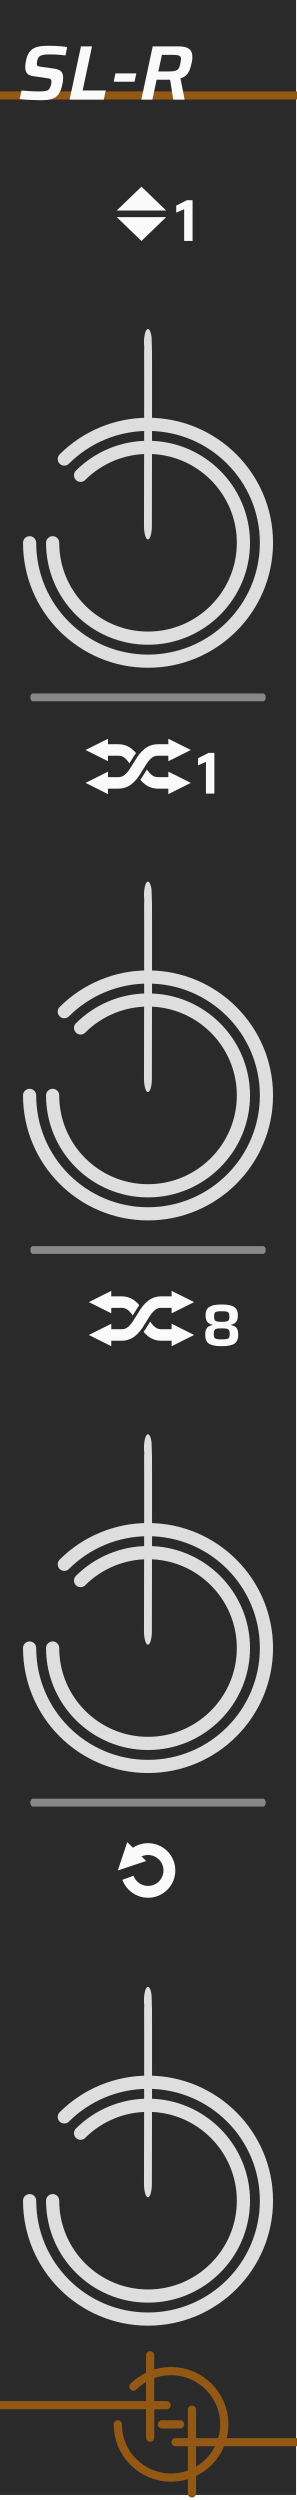
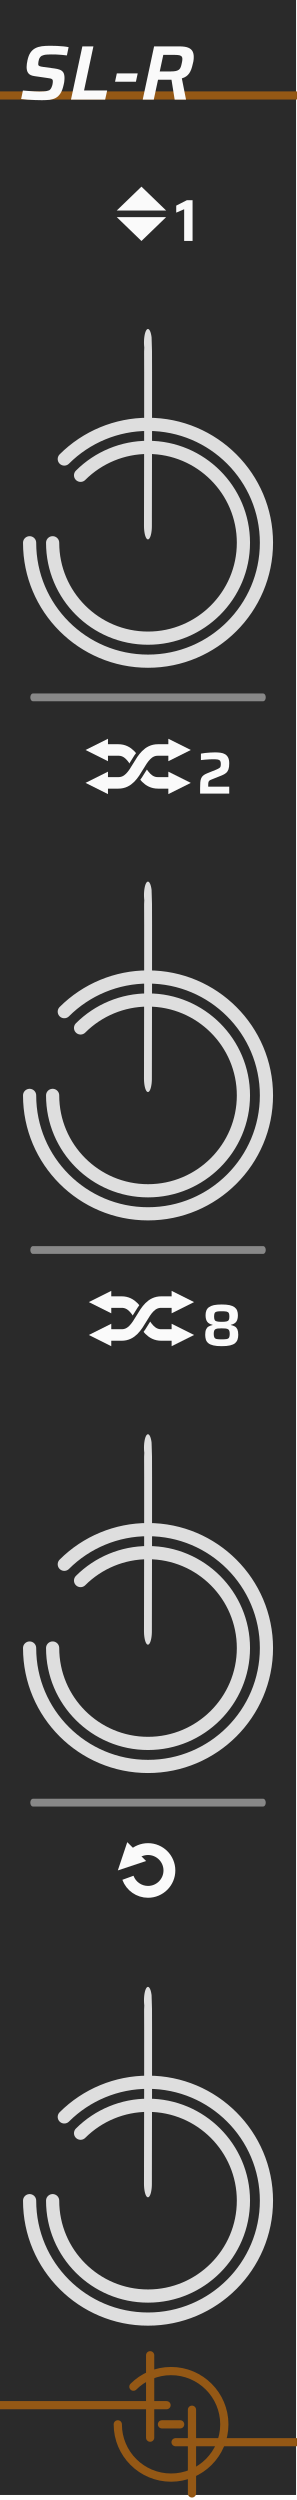
<svg xmlns="http://www.w3.org/2000/svg" width="100%" height="100%" viewBox="0 0 45 380" version="1.1" xml:space="preserve" style="fill-rule:evenodd;clip-rule:evenodd;stroke-linecap:round;stroke-linejoin:round;stroke-miterlimit:1.5;">
  <g id="background" transform="matrix(0.3,0,0,1,0,-0.764591)">
    <rect x="0" y="0" width="150" height="380" style="fill:rgb(42,42,42);" />
  </g>
  <g id="not-things-lines" transform="matrix(0.00411803,0,0,0.00411803,-22.2673,355.894)">
    <g transform="matrix(0.978109,0,0,0.959074,7233.25,-101.159)">
      <path d="M4760,3985L9305.27,3985" style="fill:none;stroke:rgb(148,88,21);stroke-width:313.37px;" />
    </g>
    <g transform="matrix(0.970692,0,0,0.959074,7272.62,-101.159)">
      <path d="M4410,2560L-1921.67,2560" style="fill:none;stroke:rgb(148,88,21);stroke-width:314.58px;" />
    </g>
    <g transform="matrix(0.96045,0,0,0.96045,7473.62,-1632.04)">
      <path d="M5226.34,4325L5226.34,7541.25" style="fill:none;stroke:rgb(148,88,21);stroke-width:316.04px;" />
    </g>
    <g transform="matrix(0.959074,0,0,0.960269,7146.63,-1632.54)">
      <path d="M3964.79,5400L3964.79,2232.68" style="fill:none;stroke:rgb(148,88,21);stroke-width:316.3px;" />
    </g>
    <g transform="matrix(0.959074,0,0,0.959074,7323.91,-101.095)">
      <path d="M4235,3297L4935,3297" style="fill:none;stroke:rgb(148,88,21);stroke-width:316.5px;" />
    </g>
    <g transform="matrix(0.950864,0,0,0.950864,7164.38,-150.825)">
      <path d="M3330.5,1915.9C3704.78,1541.63 4221.7,1310 4792.3,1310C5933.49,1310 6860,2236.51 6860,3377.7C6860,4518.9 5933.49,5445.4 4792.3,5445.4C3651.1,5445.4 2724.6,4518.9 2724.6,3377.7" style="fill:none;stroke:rgb(148,88,21);stroke-width:319.23px;" />
    </g>
  </g>
  <g transform="matrix(0.661619,0,0,1,-26.1432,12.5429)">
    <path d="M47.071,261.457L99.972,261.457" style="fill:none;stroke:rgb(136,136,136);stroke-width:1.18px;" />
  </g>
  <g transform="matrix(0.661619,0,0,1,-26.1432,-71.4571)">
    <path d="M47.071,261.457L99.972,261.457" style="fill:none;stroke:rgb(136,136,136);stroke-width:1.18px;" />
  </g>
  <g transform="matrix(0.661619,0,0,1,-26.1432,-155.457)">
    <path d="M47.071,261.457L99.972,261.457" style="fill:none;stroke:rgb(136,136,136);stroke-width:1.18px;" />
  </g>
  <g id="controls-background" transform="matrix(1,0,0,1,-4,50.0003)">
    <g id="input">
      <g id="controls-background1">
        <g id="in-6" transform="matrix(1.26087,0,0,1.26087,-6.91304,-17.4785)">
          <path d="M15,239.5C15,245.851 20.149,251 26.5,251C32.847,251 38,245.847 38,239.5C38,233.153 32.847,228 26.5,228C23.45,228 20.525,229.212 18.368,231.368C20.525,229.212 23.45,228 26.5,228C32.847,228 38,233.153 38,239.5C38,245.847 32.847,251 26.5,251C20.149,251 15,245.851 15,239.5Z" style="fill:none;stroke:rgb(222,222,222);stroke-width:1.59px;stroke-linecap:butt;stroke-miterlimit:2;" />
        </g>
        <g id="in-61" transform="matrix(1.56522,0,0,1.56522,-14.9783,-90.3698)">
          <path d="M15,239.5C15,245.851 20.149,251 26.5,251C32.847,251 38,245.847 38,239.5C38,233.153 32.847,228 26.5,228C23.45,228 20.525,229.212 18.368,231.368C20.525,229.212 23.45,228 26.5,228C32.847,228 38,233.153 38,239.5C38,245.847 32.847,251 26.5,251C20.149,251 15,245.851 15,239.5Z" style="fill:none;stroke:rgb(222,222,222);stroke-width:1.28px;stroke-linecap:butt;stroke-miterlimit:2;" />
        </g>
        <g id="in-62" transform="matrix(1.26087,0,0,1.26087,-6.91304,-101.479)">
          <path d="M15,239.5C15,245.851 20.149,251 26.5,251C32.847,251 38,245.847 38,239.5C38,233.153 32.847,228 26.5,228C23.45,228 20.525,229.212 18.368,231.368C20.525,229.212 23.45,228 26.5,228C32.847,228 38,233.153 38,239.5C38,245.847 32.847,251 26.5,251C20.149,251 15,245.851 15,239.5Z" style="fill:none;stroke:rgb(222,222,222);stroke-width:1.59px;stroke-linecap:butt;stroke-miterlimit:2;" />
        </g>
        <g id="in-63" transform="matrix(1.56522,0,0,1.56522,-14.9783,-174.37)">
          <path d="M15,239.5C15,245.851 20.149,251 26.5,251C32.847,251 38,245.847 38,239.5C38,233.153 32.847,228 26.5,228C23.45,228 20.525,229.212 18.368,231.368C20.525,229.212 23.45,228 26.5,228C32.847,228 38,233.153 38,239.5C38,245.847 32.847,251 26.5,251C20.149,251 15,245.851 15,239.5Z" style="fill:none;stroke:rgb(222,222,222);stroke-width:1.28px;stroke-linecap:butt;stroke-miterlimit:2;" />
        </g>
        <g id="in-64" transform="matrix(1.26087,0,0,1.26087,-6.91304,-185.479)">
          <path d="M15,239.5C15,245.851 20.149,251 26.5,251C32.847,251 38,245.847 38,239.5C38,233.153 32.847,228 26.5,228C23.45,228 20.525,229.212 18.368,231.368C20.525,229.212 23.45,228 26.5,228C32.847,228 38,233.153 38,239.5C38,245.847 32.847,251 26.5,251C20.149,251 15,245.851 15,239.5Z" style="fill:none;stroke:rgb(222,222,222);stroke-width:1.59px;stroke-linecap:butt;stroke-miterlimit:2;" />
        </g>
        <g id="in-65" transform="matrix(1.56522,0,0,1.56522,-14.9783,-258.37)">
          <path d="M15,239.5C15,245.851 20.149,251 26.5,251C32.847,251 38,245.847 38,239.5C38,233.153 32.847,228 26.5,228C23.45,228 20.525,229.212 18.368,231.368C20.525,229.212 23.45,228 26.5,228C32.847,228 38,233.153 38,239.5C38,245.847 32.847,251 26.5,251C20.149,251 15,245.851 15,239.5Z" style="fill:none;stroke:rgb(222,222,222);stroke-width:1.28px;stroke-linecap:butt;stroke-miterlimit:2;" />
        </g>
        <g id="in-66" transform="matrix(1.26087,0,0,1.26087,-6.91304,-269.479)">
          <path d="M15,239.5C15,245.851 20.149,251 26.5,251C32.847,251 38,245.847 38,239.5C38,233.153 32.847,228 26.5,228C23.45,228 20.525,229.212 18.368,231.368C20.525,229.212 23.45,228 26.5,228C32.847,228 38,233.153 38,239.5C38,245.847 32.847,251 26.5,251C20.149,251 15,245.851 15,239.5Z" style="fill:none;stroke:rgb(222,222,222);stroke-width:1.59px;stroke-linecap:butt;stroke-miterlimit:2;" />
        </g>
        <g id="in-67" transform="matrix(1.56522,0,0,1.56522,-14.9783,-342.37)">
          <path d="M15,239.5C15,245.851 20.149,251 26.5,251C32.847,251 38,245.847 38,239.5C38,233.153 32.847,228 26.5,228C23.45,228 20.525,229.212 18.368,231.368C20.525,229.212 23.45,228 26.5,228C32.847,228 38,233.153 38,239.5C38,245.847 32.847,251 26.5,251C20.149,251 15,245.851 15,239.5Z" style="fill:none;stroke:rgb(222,222,222);stroke-width:1.28px;stroke-linecap:butt;stroke-miterlimit:2;" />
        </g>
        <g transform="matrix(2.78968,0,0,9.5072,-182.74,-734.699)">
          <path d="M75,104C75.023,104.056 75,106.934 75,106.934" style="fill:none;stroke:rgb(222,222,222);stroke-width:0.43px;" />
        </g>
        <g transform="matrix(2.78968,0,0,9.5072,-182.74,-818.699)">
          <path d="M75,104C75.023,104.056 75,106.934 75,106.934" style="fill:none;stroke:rgb(222,222,222);stroke-width:0.43px;" />
        </g>
        <g transform="matrix(2.78968,0,0,9.5072,-182.74,-902.699)">
          <path d="M75,104C75.023,104.056 75,106.934 75,106.934" style="fill:none;stroke:rgb(222,222,222);stroke-width:0.43px;" />
        </g>
        <g transform="matrix(2.78968,0,0,9.5072,-182.74,-986.699)">
          <path d="M75,104C75.023,104.056 75,106.934 75,106.934" style="fill:none;stroke:rgb(222,222,222);stroke-width:0.43px;" />
        </g>
      </g>
    </g>
  </g>
  <g id="icons" transform="matrix(1,0,0,1,0,-64.371)">
    <g id="reset" transform="matrix(-0.562992,0,0,0.562992,34.5365,254.514)">
      <g transform="matrix(-1.77622,0,0,1.77622,61.3445,-337.736)">
        <path d="M19.343,280.008L17.911,284.304L22.207,282.872L19.343,280.008Z" style="fill:rgb(250,250,250);" />
        <path d="M20.202,282.013C20.811,281.403 21.638,281.061 22.5,281.061C24.294,281.061 25.75,282.517 25.75,284.311C25.75,286.105 24.294,287.561 22.5,287.561C21.134,287.561 19.913,286.706 19.446,285.423C19.913,286.706 21.134,287.561 22.5,287.561C24.294,287.561 25.75,286.105 25.75,284.311C25.75,282.517 24.294,281.061 22.5,281.061C21.638,281.061 20.811,281.403 20.202,282.013Z" style="fill:none;stroke:rgb(250,250,250);stroke-width:1.8px;stroke-linejoin:miter;stroke-miterlimit:1.75;" />
      </g>
    </g>
    <g id="shuffle-8" transform="matrix(1,0,0,1,1.15262,216.344)">
      <g transform="matrix(1,0,0,1,33.5731,52.5729)">
        <g transform="matrix(9,0,0,9,-4.092,0)">
          <path d="M0.341,0.008C0.283,0.008 0.236,0.004 0.199,-0.005C0.162,-0.014 0.134,-0.026 0.114,-0.043C0.094,-0.06 0.08,-0.08 0.073,-0.104C0.066,-0.127 0.062,-0.154 0.062,-0.184C0.062,-0.223 0.067,-0.253 0.077,-0.275C0.086,-0.296 0.1,-0.313 0.119,-0.324C0.138,-0.335 0.16,-0.343 0.187,-0.349L0.187,-0.353C0.146,-0.362 0.116,-0.378 0.097,-0.403C0.078,-0.428 0.068,-0.465 0.068,-0.515C0.068,-0.544 0.072,-0.57 0.081,-0.593C0.09,-0.616 0.104,-0.635 0.125,-0.65C0.145,-0.665 0.173,-0.677 0.208,-0.685C0.243,-0.692 0.288,-0.696 0.341,-0.696C0.394,-0.696 0.438,-0.692 0.473,-0.685C0.508,-0.677 0.536,-0.665 0.557,-0.65C0.577,-0.635 0.592,-0.616 0.601,-0.593C0.61,-0.57 0.614,-0.544 0.614,-0.515C0.614,-0.465 0.604,-0.428 0.585,-0.403C0.566,-0.378 0.536,-0.362 0.495,-0.353L0.495,-0.349C0.522,-0.343 0.545,-0.335 0.564,-0.324C0.582,-0.313 0.596,-0.296 0.606,-0.275C0.615,-0.253 0.62,-0.223 0.62,-0.184C0.62,-0.154 0.616,-0.127 0.608,-0.104C0.6,-0.08 0.586,-0.06 0.567,-0.043C0.547,-0.026 0.519,-0.014 0.482,-0.005C0.445,0.004 0.398,0.008 0.341,0.008ZM0.341,-0.107C0.376,-0.107 0.404,-0.109 0.424,-0.112C0.443,-0.115 0.457,-0.124 0.465,-0.137C0.472,-0.15 0.476,-0.17 0.476,-0.197C0.476,-0.218 0.474,-0.235 0.47,-0.248C0.466,-0.261 0.459,-0.27 0.45,-0.277C0.44,-0.283 0.426,-0.287 0.409,-0.29C0.391,-0.292 0.368,-0.293 0.341,-0.293C0.313,-0.293 0.29,-0.292 0.273,-0.29C0.256,-0.287 0.242,-0.283 0.232,-0.277C0.222,-0.27 0.215,-0.261 0.212,-0.248C0.208,-0.235 0.206,-0.218 0.206,-0.197C0.206,-0.17 0.21,-0.15 0.218,-0.137C0.225,-0.124 0.239,-0.115 0.259,-0.112C0.278,-0.109 0.306,-0.107 0.341,-0.107ZM0.341,-0.403C0.377,-0.403 0.404,-0.405 0.423,-0.41C0.441,-0.414 0.453,-0.422 0.46,-0.435C0.467,-0.448 0.47,-0.467 0.47,-0.492C0.47,-0.518 0.467,-0.537 0.461,-0.55C0.454,-0.563 0.442,-0.571 0.424,-0.576C0.405,-0.58 0.378,-0.582 0.341,-0.582C0.304,-0.582 0.277,-0.58 0.258,-0.576C0.239,-0.571 0.227,-0.563 0.221,-0.55C0.215,-0.537 0.212,-0.518 0.212,-0.492C0.212,-0.467 0.215,-0.448 0.222,-0.435C0.228,-0.422 0.24,-0.414 0.259,-0.41C0.278,-0.405 0.305,-0.403 0.341,-0.403Z" style="fill:rgb(250,250,250);fill-rule:nonzero;" />
        </g>
      </g>
      <g transform="matrix(0.815217,2.72806e-17,3.38919e-17,0.736034,6.90947,9.7871)">
        <g transform="matrix(1.22667,-4.54656e-17,-5.6484e-17,1.35863,-9.8895,-219.773)">
          <path d="M16.912,196.212L13.5,197.918L16.913,199.624L16.912,196.212Z" style="fill:rgb(250,250,250);" />
          <path d="M26.087,201.212L29.5,202.918L26.087,204.624L26.087,201.212Z" style="fill:rgb(250,250,250);" />
          <path d="M16.23,197.918L18.5,197.918C21.502,197.918 21.498,202.918 24.5,202.918L26.77,202.918" style="fill:none;stroke:rgb(250,250,250);stroke-width:1.75px;" />
        </g>
      </g>
      <g transform="matrix(0.815217,2.72806e-17,-3.38919e-17,-0.736034,6.90947,87.1028)">
        <g transform="matrix(1.22667,4.54656e-17,-5.6484e-17,-1.35863,-9.8895,324.816)">
          <path d="M18.863,200.237L13.5,202.918L18.862,205.599L18.863,200.237Z" style="fill:rgb(42,42,42);" />
          <path d="M24.137,195.237L29.5,197.918L24.137,200.599L24.137,195.237Z" style="fill:rgb(42,42,42);" />
          <path d="M17.79,202.918L18.5,202.918C21.502,202.918 21.498,197.918 24.5,197.918L25.21,197.918" style="fill:none;stroke:rgb(42,42,42);stroke-width:2.75px;" />
        </g>
      </g>
      <g transform="matrix(0.815217,2.72806e-17,-3.38919e-17,-0.736034,6.90947,87.1028)">
        <g transform="matrix(1.22667,4.54656e-17,-5.6484e-17,-1.35863,-9.8895,324.816)">
          <path d="M16.913,201.212L13.5,202.918L16.912,204.624L16.913,201.212Z" style="fill:rgb(250,250,250);" />
          <path d="M26.087,196.212L29.5,197.918L26.087,199.624L26.087,196.212Z" style="fill:rgb(250,250,250);" />
          <path d="M16.23,202.918L18.5,202.918C21.502,202.918 21.498,197.918 24.5,197.918L26.77,197.918" style="fill:none;stroke:rgb(250,250,250);stroke-width:1.75px;" />
        </g>
      </g>
    </g>
    <g id="shuffle-1" transform="matrix(1,0,0,1,1.08509,132.424)">
      <g transform="matrix(1,0,0,1,32.891,52.5729)">
        <g transform="matrix(9,0,0,9,-4.092,0)">
-           <path d="M0.158,-0L0.158,-0.536L0.024,-0.478L0.024,-0.597L0.203,-0.688L0.3,-0.688L0.3,-0L0.158,-0Z" style="fill:rgb(250,250,250);fill-rule:nonzero;" />
+           <path d="M0.059,-0L0.059,-0.09C0.059,-0.129 0.06,-0.162 0.062,-0.189C0.064,-0.216 0.069,-0.238 0.077,-0.257C0.084,-0.276 0.096,-0.292 0.112,-0.305C0.127,-0.318 0.149,-0.331 0.177,-0.342L0.335,-0.406C0.356,-0.415 0.372,-0.424 0.383,-0.431C0.394,-0.438 0.401,-0.446 0.404,-0.457C0.407,-0.468 0.409,-0.482 0.409,-0.5C0.409,-0.524 0.405,-0.542 0.397,-0.554C0.388,-0.565 0.374,-0.573 0.354,-0.576C0.333,-0.579 0.304,-0.58 0.267,-0.58C0.252,-0.58 0.234,-0.579 0.212,-0.578C0.19,-0.577 0.167,-0.575 0.143,-0.573C0.119,-0.571 0.096,-0.569 0.073,-0.566L0.073,-0.675C0.094,-0.679 0.118,-0.683 0.145,-0.686C0.172,-0.689 0.201,-0.691 0.23,-0.693C0.259,-0.695 0.285,-0.696 0.31,-0.696C0.343,-0.696 0.375,-0.694 0.404,-0.69C0.433,-0.686 0.458,-0.678 0.48,-0.665C0.502,-0.652 0.519,-0.634 0.532,-0.609C0.545,-0.584 0.551,-0.551 0.551,-0.509C0.551,-0.468 0.547,-0.434 0.538,-0.409C0.529,-0.384 0.515,-0.363 0.497,-0.348C0.479,-0.333 0.457,-0.32 0.43,-0.309L0.25,-0.237C0.234,-0.231 0.222,-0.225 0.215,-0.218C0.207,-0.211 0.202,-0.202 0.2,-0.191C0.197,-0.18 0.196,-0.165 0.196,-0.146L0.196,-0.117L0.551,-0.117L0.551,-0L0.059,-0Z" style="fill:rgb(250,250,250);fill-rule:nonzero;" />
        </g>
      </g>
      <g transform="matrix(0.815217,2.72806e-17,3.38919e-17,0.736034,6.477,9.7871)">
        <g transform="matrix(1.22667,-4.54656e-17,-5.6484e-17,1.35863,-9.27616,-105.756)">
          <path d="M16.412,112.292L13,113.998L16.413,115.704L16.412,112.292Z" style="fill:rgb(250,250,250);" />
          <path d="M25.588,117.292L29,118.998L25.587,120.704L25.588,117.292Z" style="fill:rgb(250,250,250);" />
          <path d="M15.73,113.998L18,113.998C21.002,113.998 20.998,118.998 24,118.998L26.27,118.998" style="fill:none;stroke:rgb(250,250,250);stroke-width:1.75px;" />
        </g>
      </g>
      <g transform="matrix(0.815217,2.72806e-17,-3.38919e-17,-0.736034,6.477,87.1028)">
        <g transform="matrix(1.22667,4.54656e-17,-5.6484e-17,-1.35863,-9.27616,210.8)">
          <path d="M18.363,116.317L13,118.998L18.362,121.679L18.363,116.317Z" style="fill:rgb(42,42,42);" />
          <path d="M23.637,111.317L29,113.998L23.638,116.679L23.637,111.317Z" style="fill:rgb(42,42,42);" />
          <path d="M17.29,118.998L18,118.998C21.002,118.998 20.998,113.998 24,113.998L24.71,113.998" style="fill:none;stroke:rgb(42,42,42);stroke-width:2.75px;" />
        </g>
      </g>
      <g transform="matrix(0.815217,2.72806e-17,-3.38919e-17,-0.736034,6.477,87.1028)">
        <g transform="matrix(1.22667,4.54656e-17,-5.6484e-17,-1.35863,-9.27616,210.8)">
          <path d="M16.413,117.292L13,118.998L16.412,120.704L16.413,117.292Z" style="fill:rgb(250,250,250);" />
          <path d="M25.587,112.292L29,113.998L25.588,115.704L25.587,112.292Z" style="fill:rgb(250,250,250);" />
          <path d="M15.73,118.998L18,118.998C21.002,118.998 20.998,113.998 24,113.998L26.27,113.998" style="fill:none;stroke:rgb(250,250,250);stroke-width:1.75px;" />
        </g>
      </g>
    </g>
    <g id="move-1" transform="matrix(1,0,0,1,-3.13583,48.4241)">
      <g transform="matrix(1,0,0,1,33.7984,52.5729)">
        <g transform="matrix(9,0,0,9,-4.092,0)">
          <path d="M0.158,-0L0.158,-0.536L0.024,-0.478L0.024,-0.597L0.203,-0.688L0.3,-0.688L0.3,-0L0.158,-0Z" style="fill:rgb(250,250,250);fill-rule:nonzero;" />
        </g>
      </g>
      <g transform="matrix(0.576923,7.59107e-18,-7.53629e-18,-0.322326,-6.11079,139.575)">
        <path d="M46.794,281.157L59.794,281.157L53.294,269.907L46.794,281.157Z" style="fill:rgb(250,250,250);" />
      </g>
      <g transform="matrix(0.576923,-1.70799e-17,-1.13044e-17,0.322326,-6.11079,-42.6811)">
        <path d="M46.794,281.157L59.794,281.157L53.294,269.907L46.794,281.157Z" style="fill:rgb(250,250,250);" />
      </g>
    </g>
  </g>
  <g transform="matrix(0.00402788,0,0,0.0039495,7.51945,-1.22874)">
    <path d="M-1866.85,3985L9305.27,3985" style="fill:none;stroke:rgb(148,88,21);stroke-width:313.37px;" />
  </g>
-   <g transform="matrix(1,0,0,1,-45.2983,4.90775)">
+   <g transform="matrix(1,0,0,1,-45.0861,4.90775)">
    <g transform="matrix(11.75,0,0,11.75,47.9341,10.2272)">
      <path d="M0.3,0.008C0.271,0.008 0.241,0.007 0.209,0.006C0.176,0.005 0.145,0.003 0.114,0.001C0.083,-0.002 0.056,-0.004 0.031,-0.007L0.054,-0.117C0.078,-0.115 0.103,-0.113 0.129,-0.111C0.155,-0.109 0.18,-0.107 0.205,-0.106C0.229,-0.105 0.25,-0.104 0.267,-0.104C0.289,-0.104 0.308,-0.105 0.324,-0.106C0.339,-0.107 0.353,-0.108 0.364,-0.111C0.375,-0.113 0.385,-0.116 0.394,-0.12C0.401,-0.124 0.407,-0.13 0.412,-0.137C0.417,-0.143 0.421,-0.151 0.425,-0.16C0.429,-0.169 0.432,-0.178 0.435,-0.188C0.437,-0.197 0.439,-0.207 0.44,-0.216C0.44,-0.225 0.441,-0.232 0.441,-0.238C0.441,-0.248 0.439,-0.256 0.434,-0.261C0.429,-0.266 0.421,-0.27 0.409,-0.273C0.397,-0.276 0.38,-0.278 0.358,-0.281L0.206,-0.303C0.166,-0.308 0.139,-0.321 0.124,-0.341C0.109,-0.36 0.102,-0.387 0.102,-0.421C0.102,-0.433 0.103,-0.447 0.105,-0.462C0.107,-0.476 0.11,-0.492 0.113,-0.508C0.122,-0.549 0.135,-0.583 0.152,-0.608C0.169,-0.632 0.189,-0.651 0.214,-0.664C0.238,-0.677 0.266,-0.685 0.299,-0.69C0.331,-0.694 0.367,-0.696 0.406,-0.696C0.435,-0.696 0.464,-0.695 0.494,-0.694C0.524,-0.693 0.552,-0.691 0.579,-0.688C0.606,-0.685 0.628,-0.682 0.645,-0.678L0.623,-0.571C0.604,-0.574 0.583,-0.576 0.56,-0.578C0.536,-0.58 0.512,-0.582 0.487,-0.583C0.462,-0.584 0.439,-0.584 0.417,-0.584C0.396,-0.584 0.379,-0.583 0.364,-0.582C0.349,-0.581 0.336,-0.579 0.325,-0.576C0.314,-0.573 0.305,-0.57 0.297,-0.566C0.289,-0.561 0.282,-0.555 0.276,-0.547C0.27,-0.539 0.265,-0.53 0.262,-0.52C0.259,-0.51 0.256,-0.5 0.255,-0.49C0.253,-0.48 0.252,-0.47 0.252,-0.46C0.252,-0.447 0.257,-0.438 0.267,-0.434C0.276,-0.429 0.293,-0.425 0.318,-0.422L0.465,-0.402C0.488,-0.399 0.51,-0.394 0.529,-0.387C0.548,-0.38 0.564,-0.369 0.575,-0.353C0.586,-0.337 0.592,-0.313 0.592,-0.28C0.592,-0.272 0.592,-0.264 0.591,-0.255C0.59,-0.245 0.589,-0.236 0.588,-0.225C0.586,-0.214 0.584,-0.203 0.581,-0.192C0.571,-0.145 0.558,-0.109 0.541,-0.082C0.524,-0.055 0.503,-0.035 0.48,-0.022C0.457,-0.009 0.43,-0.001 0.4,0.003C0.37,0.006 0.337,0.008 0.3,0.008Z" style="fill:rgb(250,250,250);fill-rule:nonzero;" />
    </g>
    <g transform="matrix(11.75,0,0,11.75,55.4776,10.2272)">
      <path d="M0.034,-0L0.181,-0.688L0.324,-0.688L0.203,-0.118L0.502,-0.118L0.476,-0L0.034,-0Z" style="fill:rgb(250,250,250);fill-rule:nonzero;" />
    </g>
    <g transform="matrix(11.75,0,0,11.75,61.9401,10.2272)">
      <path d="M0.054,-0.231L0.077,-0.339L0.347,-0.339L0.324,-0.231L0.054,-0.231Z" style="fill:rgb(250,250,250);fill-rule:nonzero;" />
    </g>
    <g transform="matrix(11.75,0,0,11.75,66.3816,10.2272)">
      <path d="M0.034,-0L0.181,-0.688L0.505,-0.688C0.555,-0.688 0.594,-0.683 0.621,-0.672C0.648,-0.661 0.667,-0.645 0.678,-0.625C0.689,-0.604 0.694,-0.58 0.694,-0.551C0.694,-0.542 0.694,-0.533 0.693,-0.524C0.692,-0.514 0.69,-0.504 0.689,-0.493C0.687,-0.482 0.684,-0.471 0.681,-0.46C0.676,-0.435 0.669,-0.412 0.662,-0.392C0.654,-0.371 0.645,-0.354 0.635,-0.339C0.624,-0.324 0.611,-0.311 0.596,-0.3C0.581,-0.289 0.562,-0.281 0.54,-0.274L0.594,-0L0.447,-0L0.406,-0.257L0.232,-0.257L0.177,-0L0.034,-0ZM0.254,-0.364L0.399,-0.364C0.426,-0.364 0.448,-0.366 0.465,-0.37C0.481,-0.374 0.494,-0.38 0.504,-0.388C0.513,-0.396 0.521,-0.407 0.526,-0.421C0.531,-0.434 0.535,-0.451 0.539,-0.47C0.542,-0.481 0.544,-0.492 0.545,-0.501C0.546,-0.51 0.547,-0.519 0.547,-0.526C0.547,-0.538 0.544,-0.548 0.539,-0.556C0.533,-0.563 0.523,-0.569 0.509,-0.573C0.494,-0.576 0.474,-0.578 0.449,-0.578L0.3,-0.578L0.254,-0.364Z" style="fill:rgb(250,250,250);fill-rule:nonzero;" />
    </g>
  </g>
  <g id="LED" transform="matrix(0.596842,0,0,1.70526,-3.02895,-7.71429)">
    <ellipse cx="72.094" cy="16.252" rx="3.351" ry="1.173" style="fill:rgb(42,42,42);" />
  </g>
  <g id="LED1" transform="matrix(0.596842,0,0,1.70526,-38.0289,-7.71429)">
    <ellipse cx="72.094" cy="16.252" rx="3.351" ry="1.173" style="fill:rgb(42,42,42);" />
  </g>
</svg>
